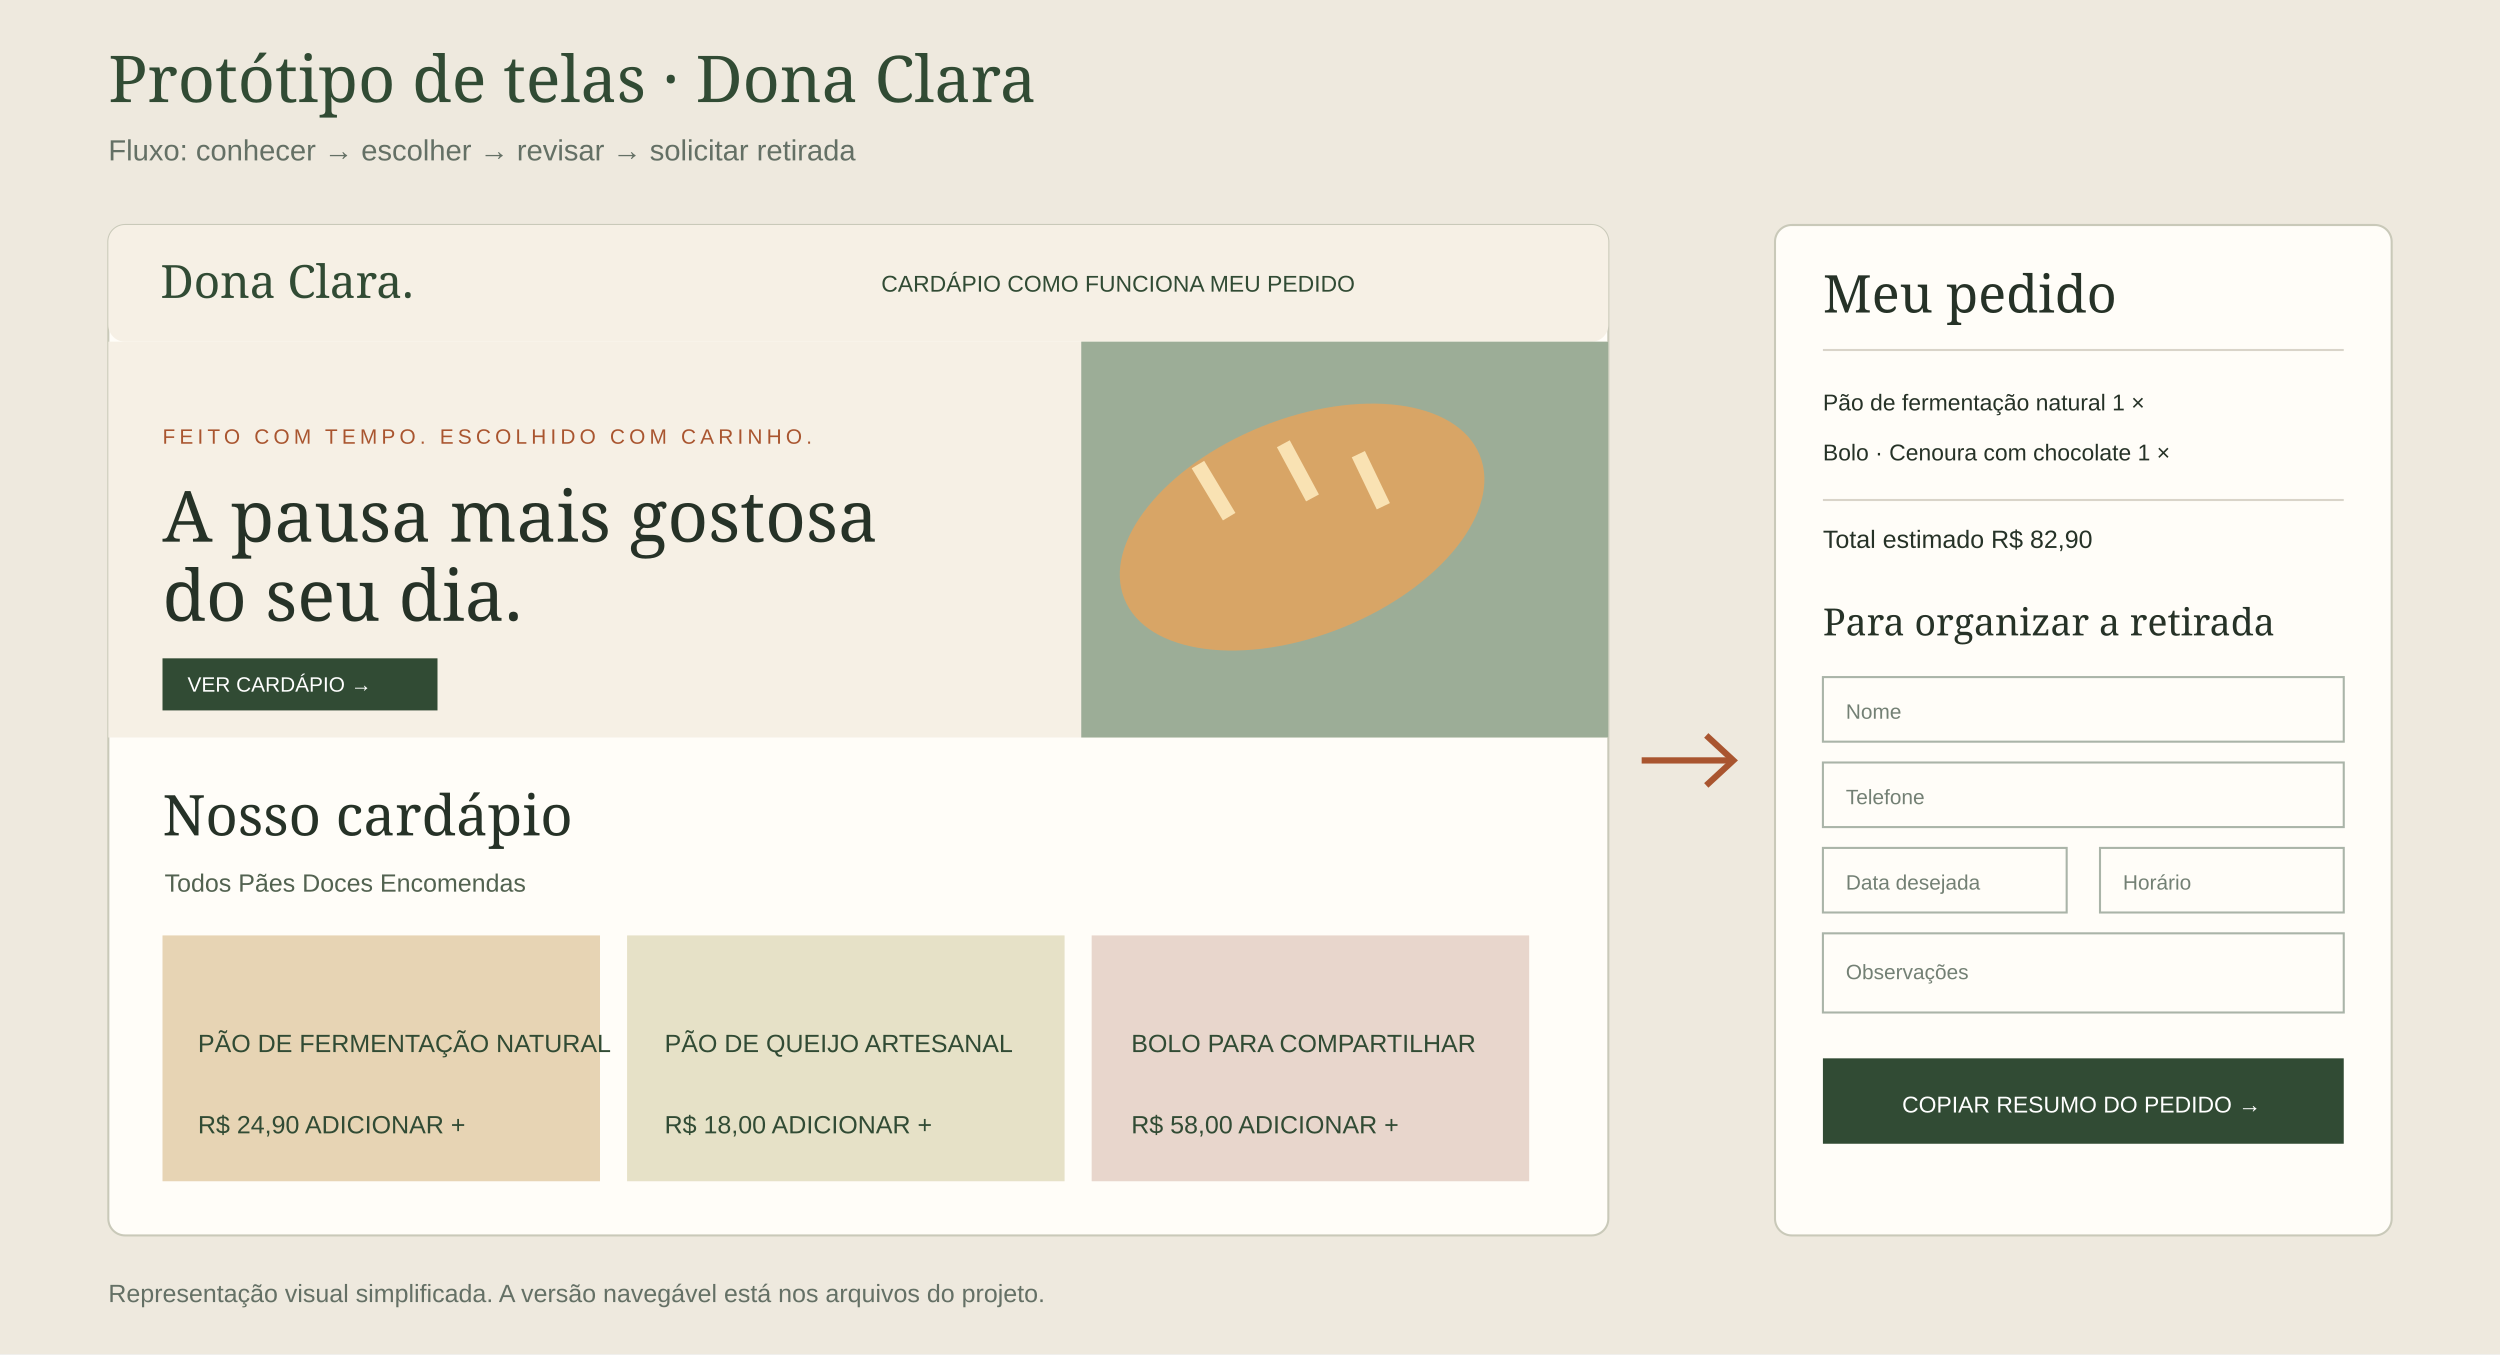
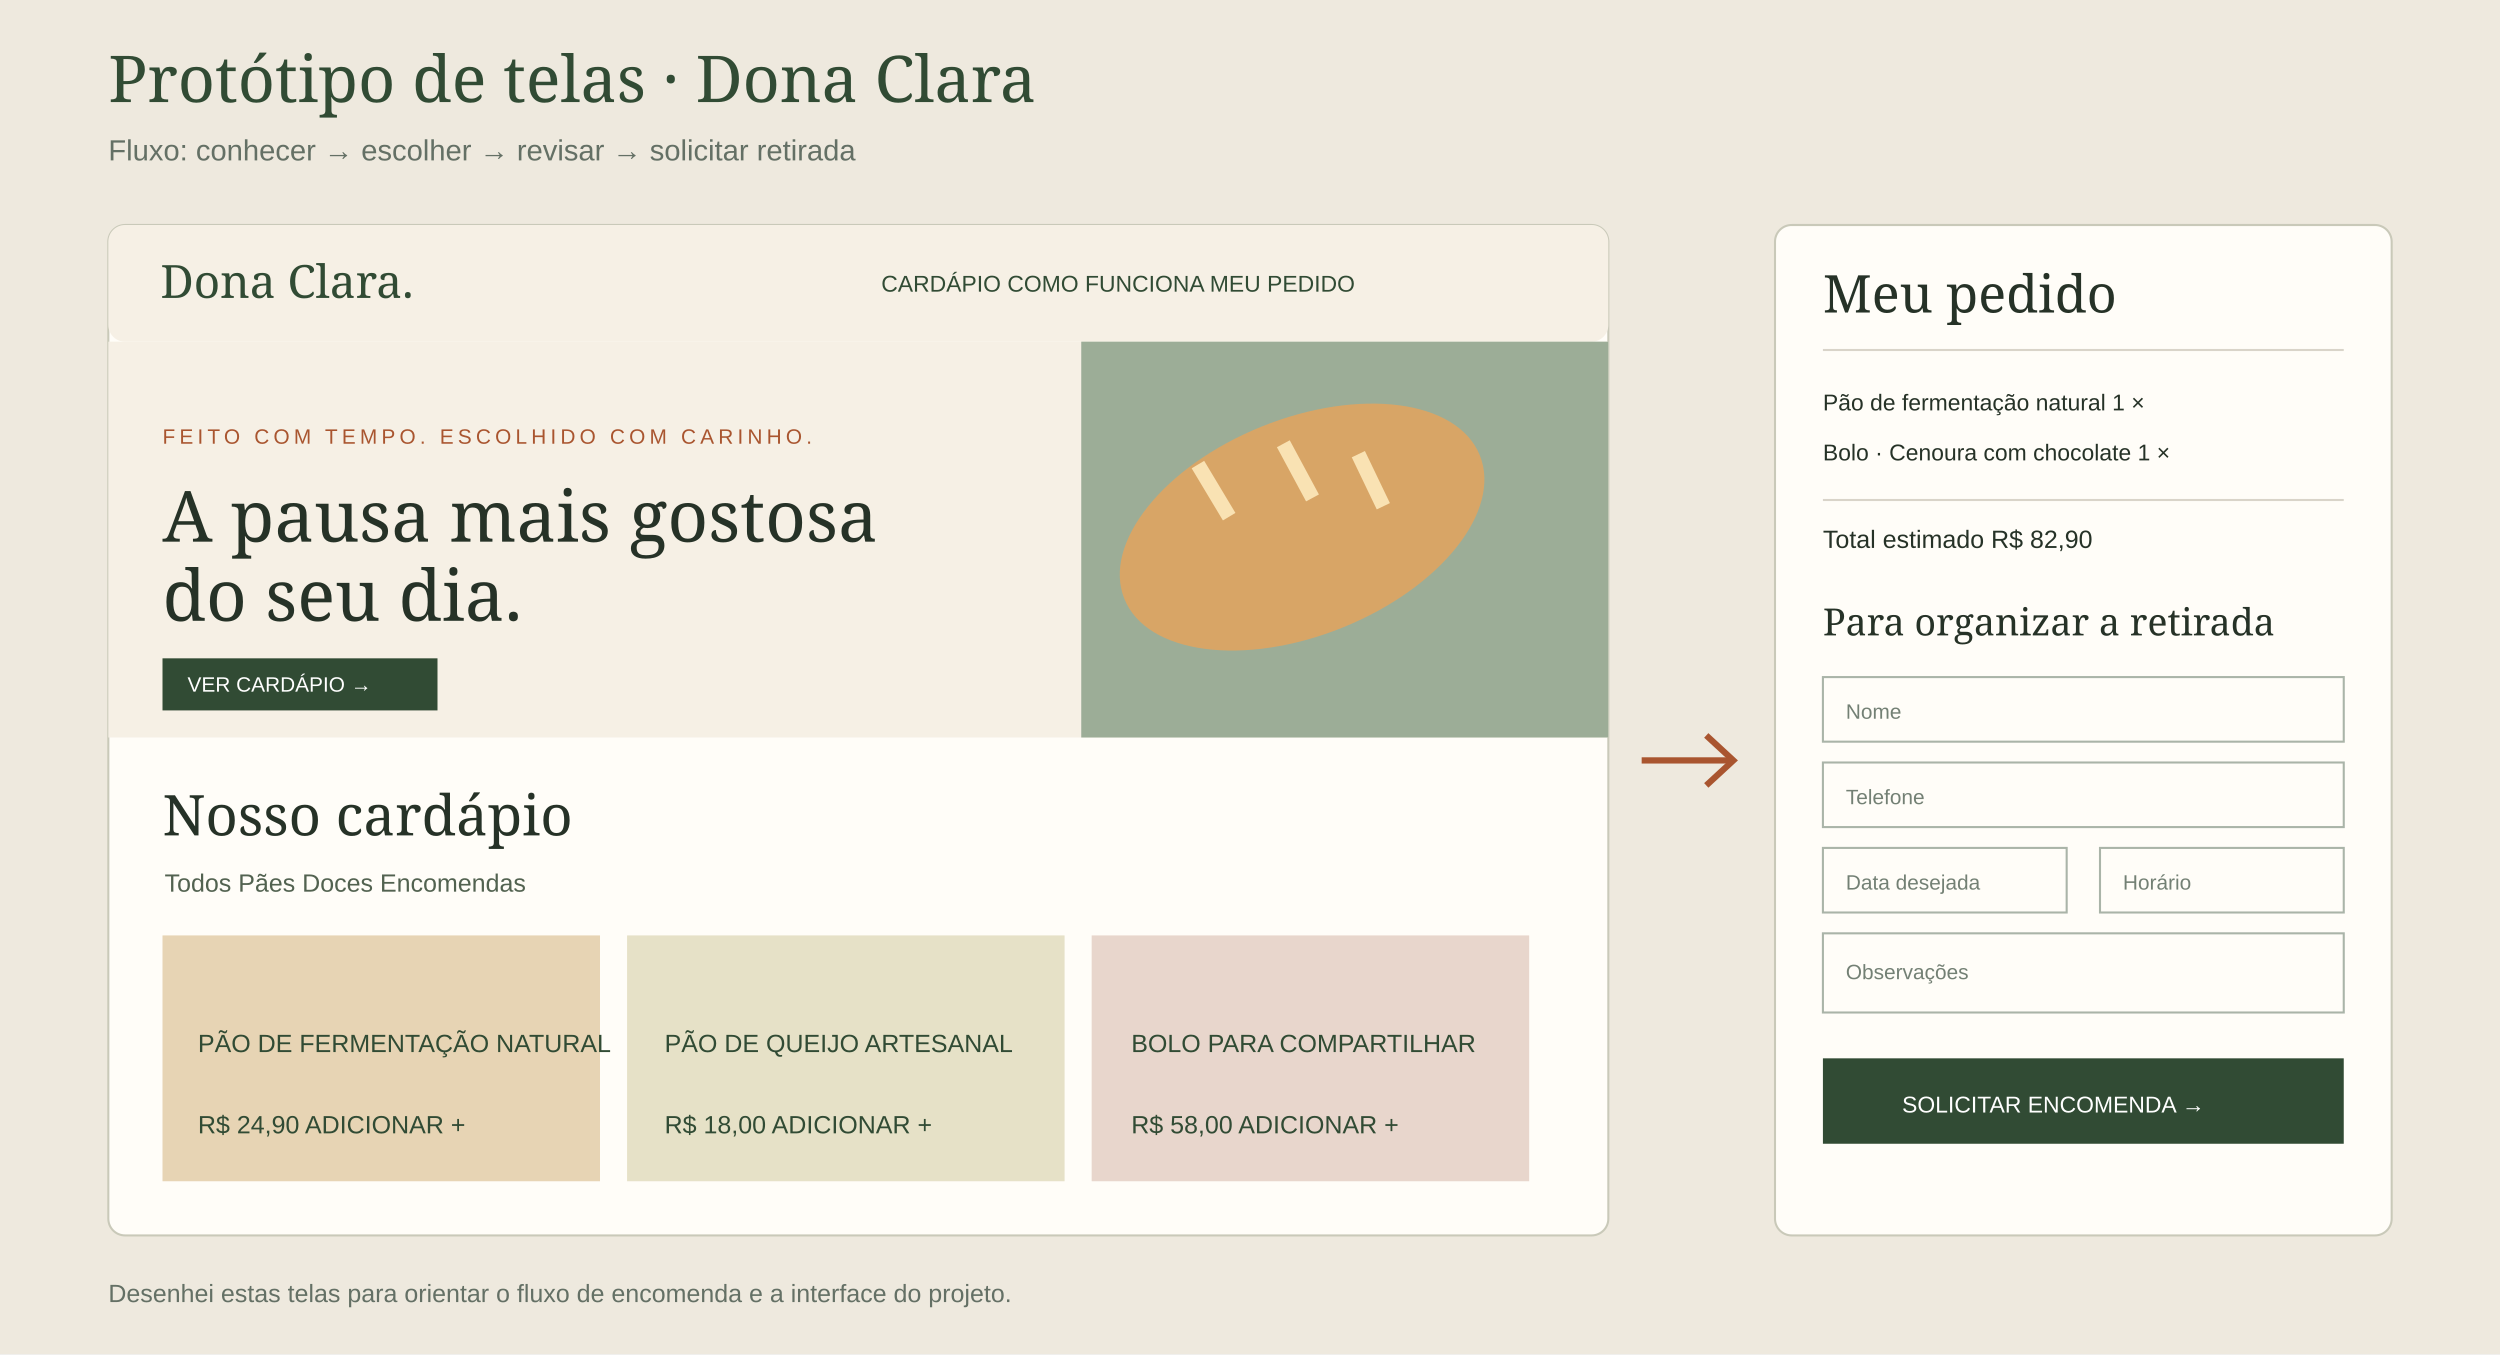
<svg xmlns="http://www.w3.org/2000/svg" viewBox="0 0 1200 650" role="img" aria-labelledby="title desc">
  <rect width="1200" height="650" fill="#eee9de" />
  <text x="52" y="49" font-family="Georgia,serif" font-size="31" fill="#314b34">Protótipo de telas · Dona Clara</text>
  <text x="52" y="77" font-family="Arial,sans-serif" font-size="14" fill="#647065">Fluxo: conhecer → escolher → revisar → solicitar retirada</text>
  <rect x="52" y="108" width="720" height="485" rx="8" fill="#fffdf8" stroke="#c9c9b9" />
  <rect x="52" y="108" width="720" height="56" rx="8" fill="#f6f0e5" />
  <text x="77" y="143" font-family="Georgia,serif" font-size="22" fill="#314b34">Dona Clara.</text>
  <text x="423" y="140" font-family="Arial,sans-serif" font-size="11" fill="#314b34">CARDÁPIO      COMO FUNCIONA      MEU PEDIDO</text>
  <rect x="52" y="164" width="720" height="190" fill="#f6f0e5" />
  <text x="78" y="213" font-family="Arial,sans-serif" font-size="10" letter-spacing="2" fill="#a9552f">FEITO COM TEMPO. ESCOLHIDO COM CARINHO.</text>
  <text x="78" y="260" font-family="Georgia,serif" font-size="34" fill="#263227">A pausa mais gostosa</text>
  <text x="78" y="298" font-family="Georgia,serif" font-size="34" fill="#263227">do seu dia.</text>
  <rect x="78" y="316" width="132" height="25" fill="#314b34" />
  <text x="90" y="332" font-family="Arial,sans-serif" font-size="10" fill="white">VER CARDÁPIO →</text>
  <rect x="519" y="164" width="253" height="190" fill="#9cad97" />
  <ellipse cx="625" cy="253" rx="92" ry="52" transform="rotate(-22 625 253)" fill="#d8a566" />
  <path d="M575 223l15 25m26-35 14 26m22-21 12 25" stroke="#f9e2b3" stroke-width="7" />
  <text x="78" y="401" font-family="Georgia,serif" font-size="27" fill="#263227">Nosso cardápio</text>
  <text x="79" y="428" font-family="Arial,sans-serif" font-size="12" fill="#526250">Todos          Pães          Doces          Encomendas</text>
  <g font-family="Arial,sans-serif" fill="#314b34" font-size="12">
    <rect x="78" y="449" width="210" height="118" fill="#e7d4b4" />
    <rect x="301" y="449" width="210" height="118" fill="#e6e1c7" />
    <rect x="524" y="449" width="210" height="118" fill="#e8d6cc" />
    <text x="95" y="505">PÃO DE FERMENTAÇÃO NATURAL</text>
    <text x="319" y="505">PÃO DE QUEIJO ARTESANAL</text>
    <text x="543" y="505">BOLO PARA COMPARTILHAR</text>
    <text x="95" y="544">R$ 24,90      ADICIONAR +</text>
    <text x="319" y="544">R$ 18,00      ADICIONAR +</text>
    <text x="543" y="544">R$ 58,00      ADICIONAR +</text>
  </g>
  <path d="M788 365h42" stroke="#a9552f" stroke-width="3" />
  <path d="m819 353 13 12-13 12" fill="none" stroke="#a9552f" stroke-width="3" />
  <rect x="852" y="108" width="296" height="485" rx="8" fill="#fffdf8" stroke="#c9c9b9" />
  <text x="875" y="150" font-family="Georgia,serif" font-size="25" fill="#263227">Meu pedido</text>
  <path d="M875 168h250" stroke="#d9d4c9" />
  <text x="875" y="197" font-family="Arial,sans-serif" font-size="11" fill="#263227">Pão de fermentação natural      1 ×</text>
  <text x="875" y="221" font-family="Arial,sans-serif" font-size="11" fill="#263227">Bolo · Cenoura com chocolate   1 ×</text>
  <path d="M875 240h250" stroke="#d9d4c9" />
  <text x="875" y="263" font-family="Arial,sans-serif" font-size="12" fill="#263227">Total estimado                           R$ 82,90</text>
  <text x="875" y="305" font-family="Georgia,serif" font-size="18" fill="#263227">Para organizar a retirada</text>
  <g fill="none" stroke="#aab4a8">
    <rect x="875" y="325" width="250" height="31" />
    <rect x="875" y="366" width="250" height="31" />
    <rect x="875" y="407" width="117" height="31" />
    <rect x="1008" y="407" width="117" height="31" />
    <rect x="875" y="448" width="250" height="38" />
  </g>
  <g font-family="Arial,sans-serif" font-size="10" fill="#738074">
    <text x="886" y="345">Nome</text>
    <text x="886" y="386">Telefone</text>
    <text x="886" y="427">Data desejada</text>
    <text x="1019" y="427">Horário</text>
    <text x="886" y="470">Observações</text>
  </g>
  <rect x="875" y="508" width="250" height="41" fill="#314b34" />
-   <text x="913" y="534" font-family="Arial,sans-serif" font-size="11" fill="white">COPIAR RESUMO DO PEDIDO →</text>
-   <text x="52" y="625" font-family="Arial,sans-serif" font-size="12" fill="#647065">Representação visual simplificada. A versão navegável está nos arquivos do projeto.</text>
+   <text x="913" y="534" font-family="Arial,sans-serif" font-size="11" fill="white">SOLICITAR ENCOMENDA →</text>
+   <text x="52" y="625" font-family="Arial,sans-serif" font-size="12" fill="#647065">Desenhei estas telas para orientar o fluxo de encomenda e a interface do projeto.</text>
</svg>
